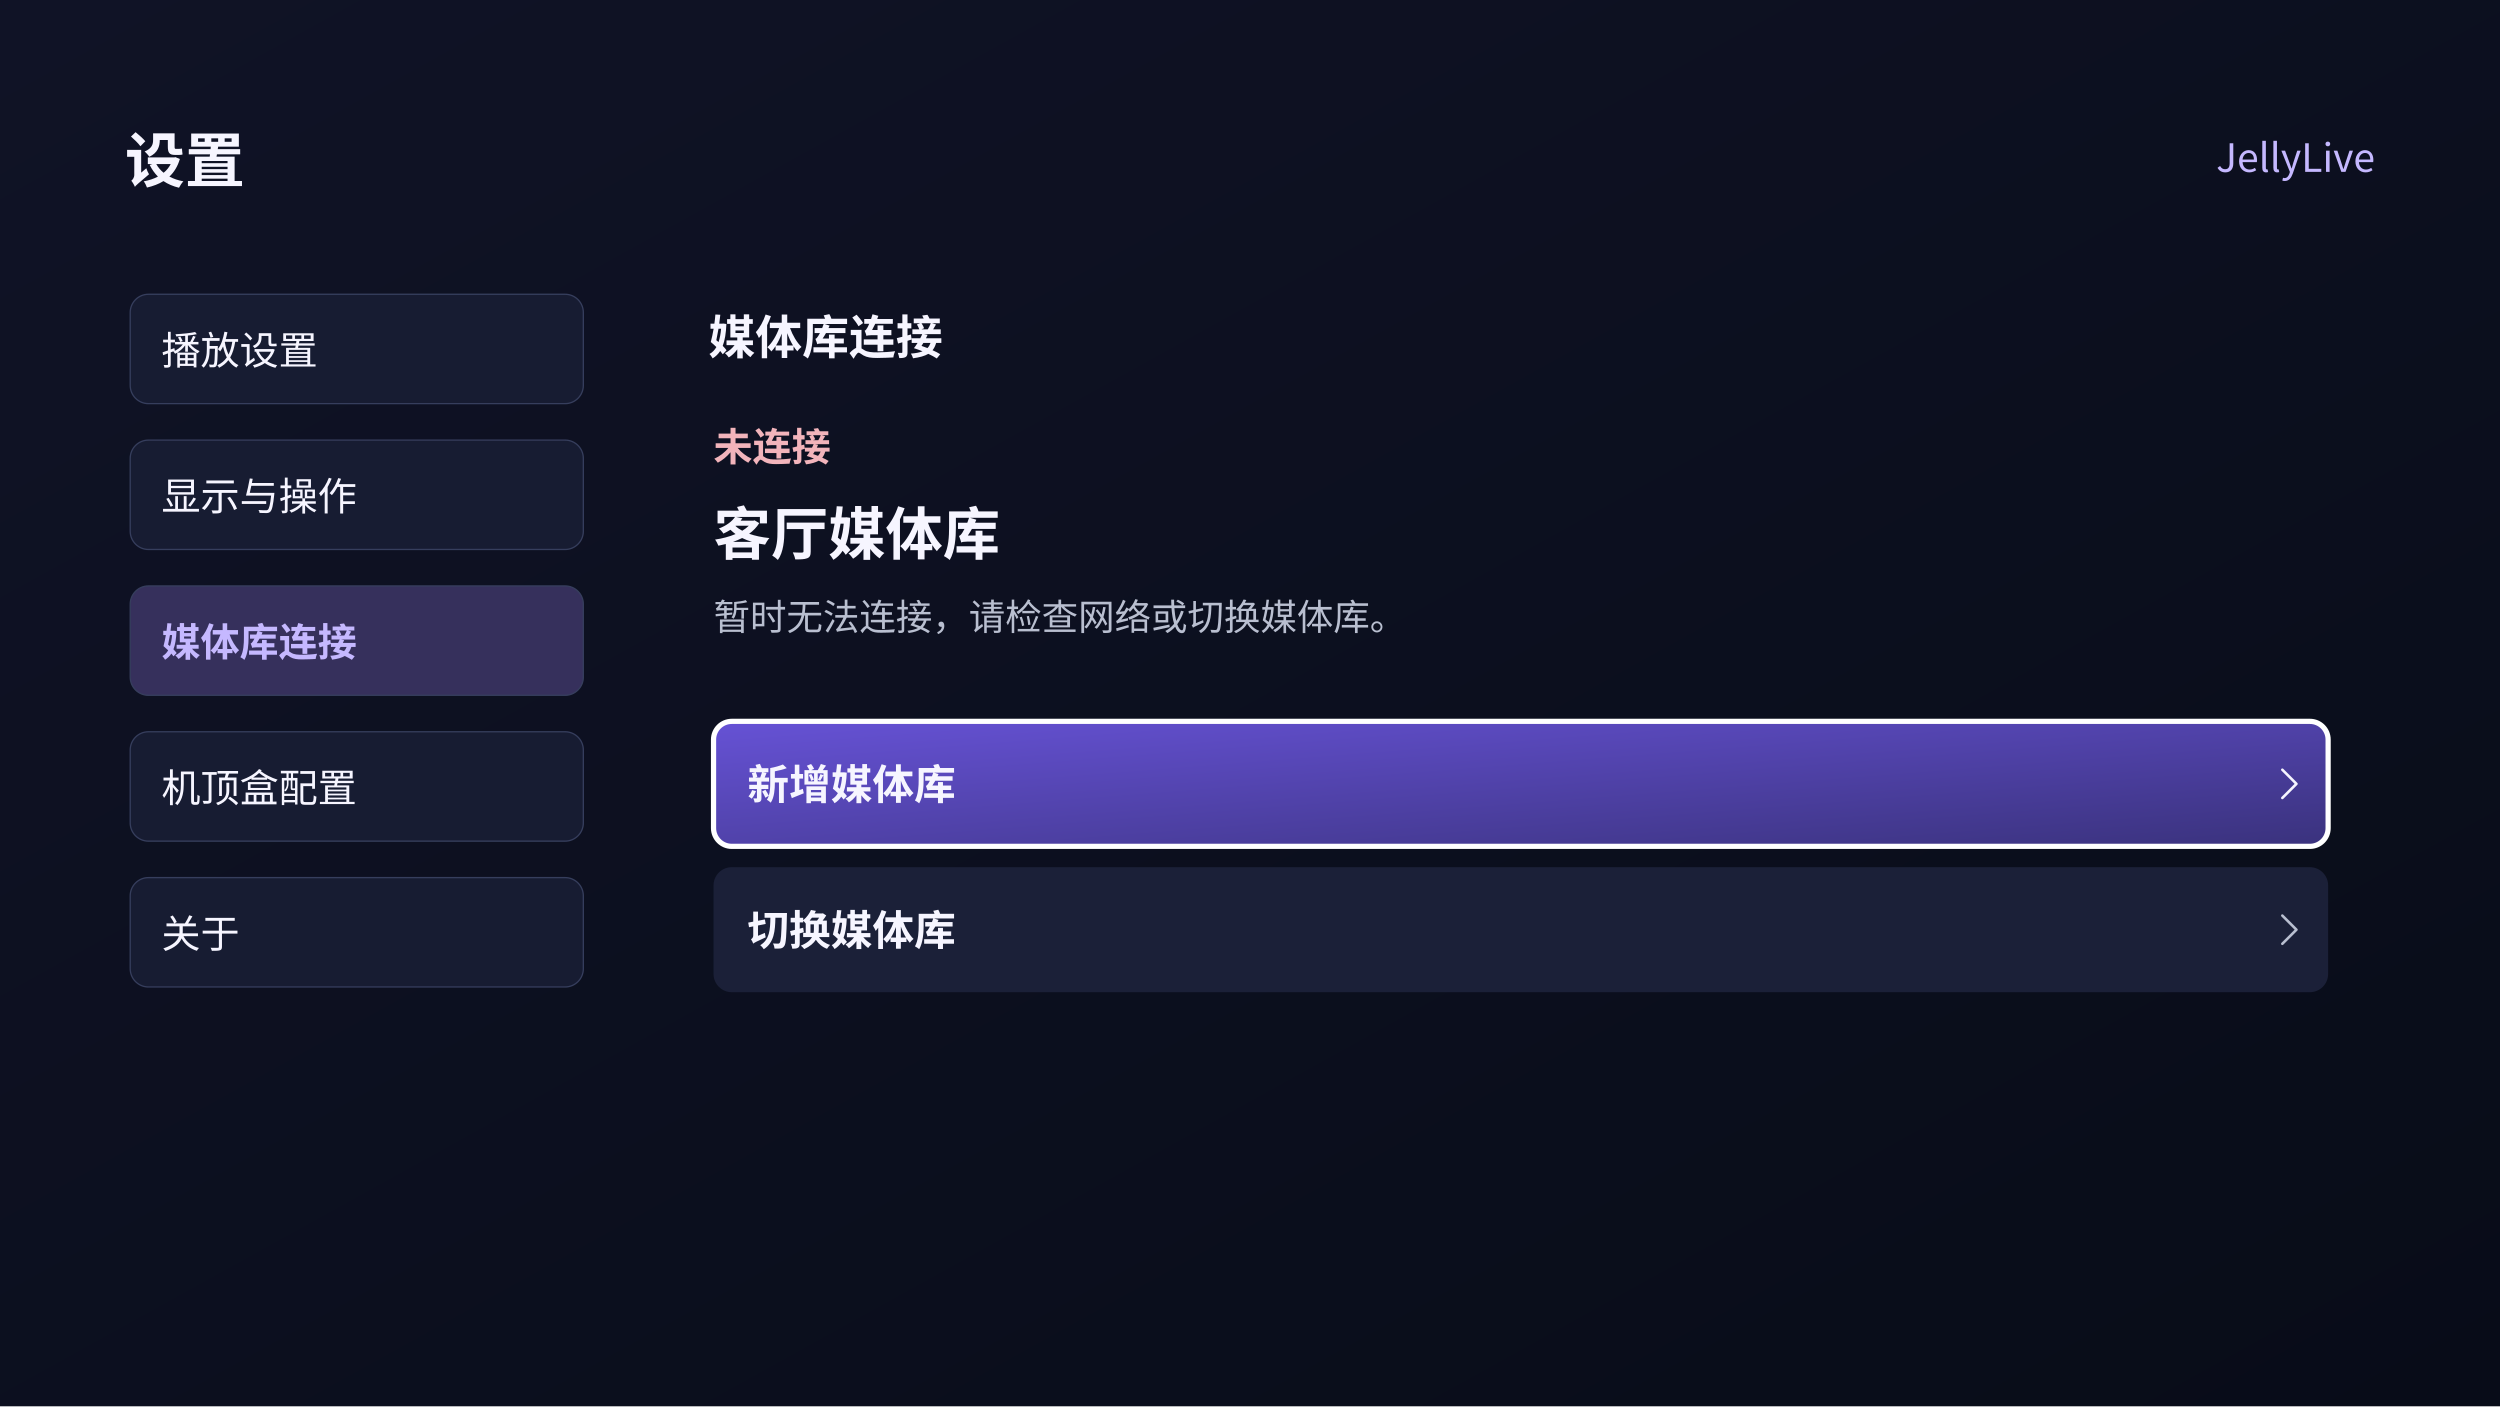
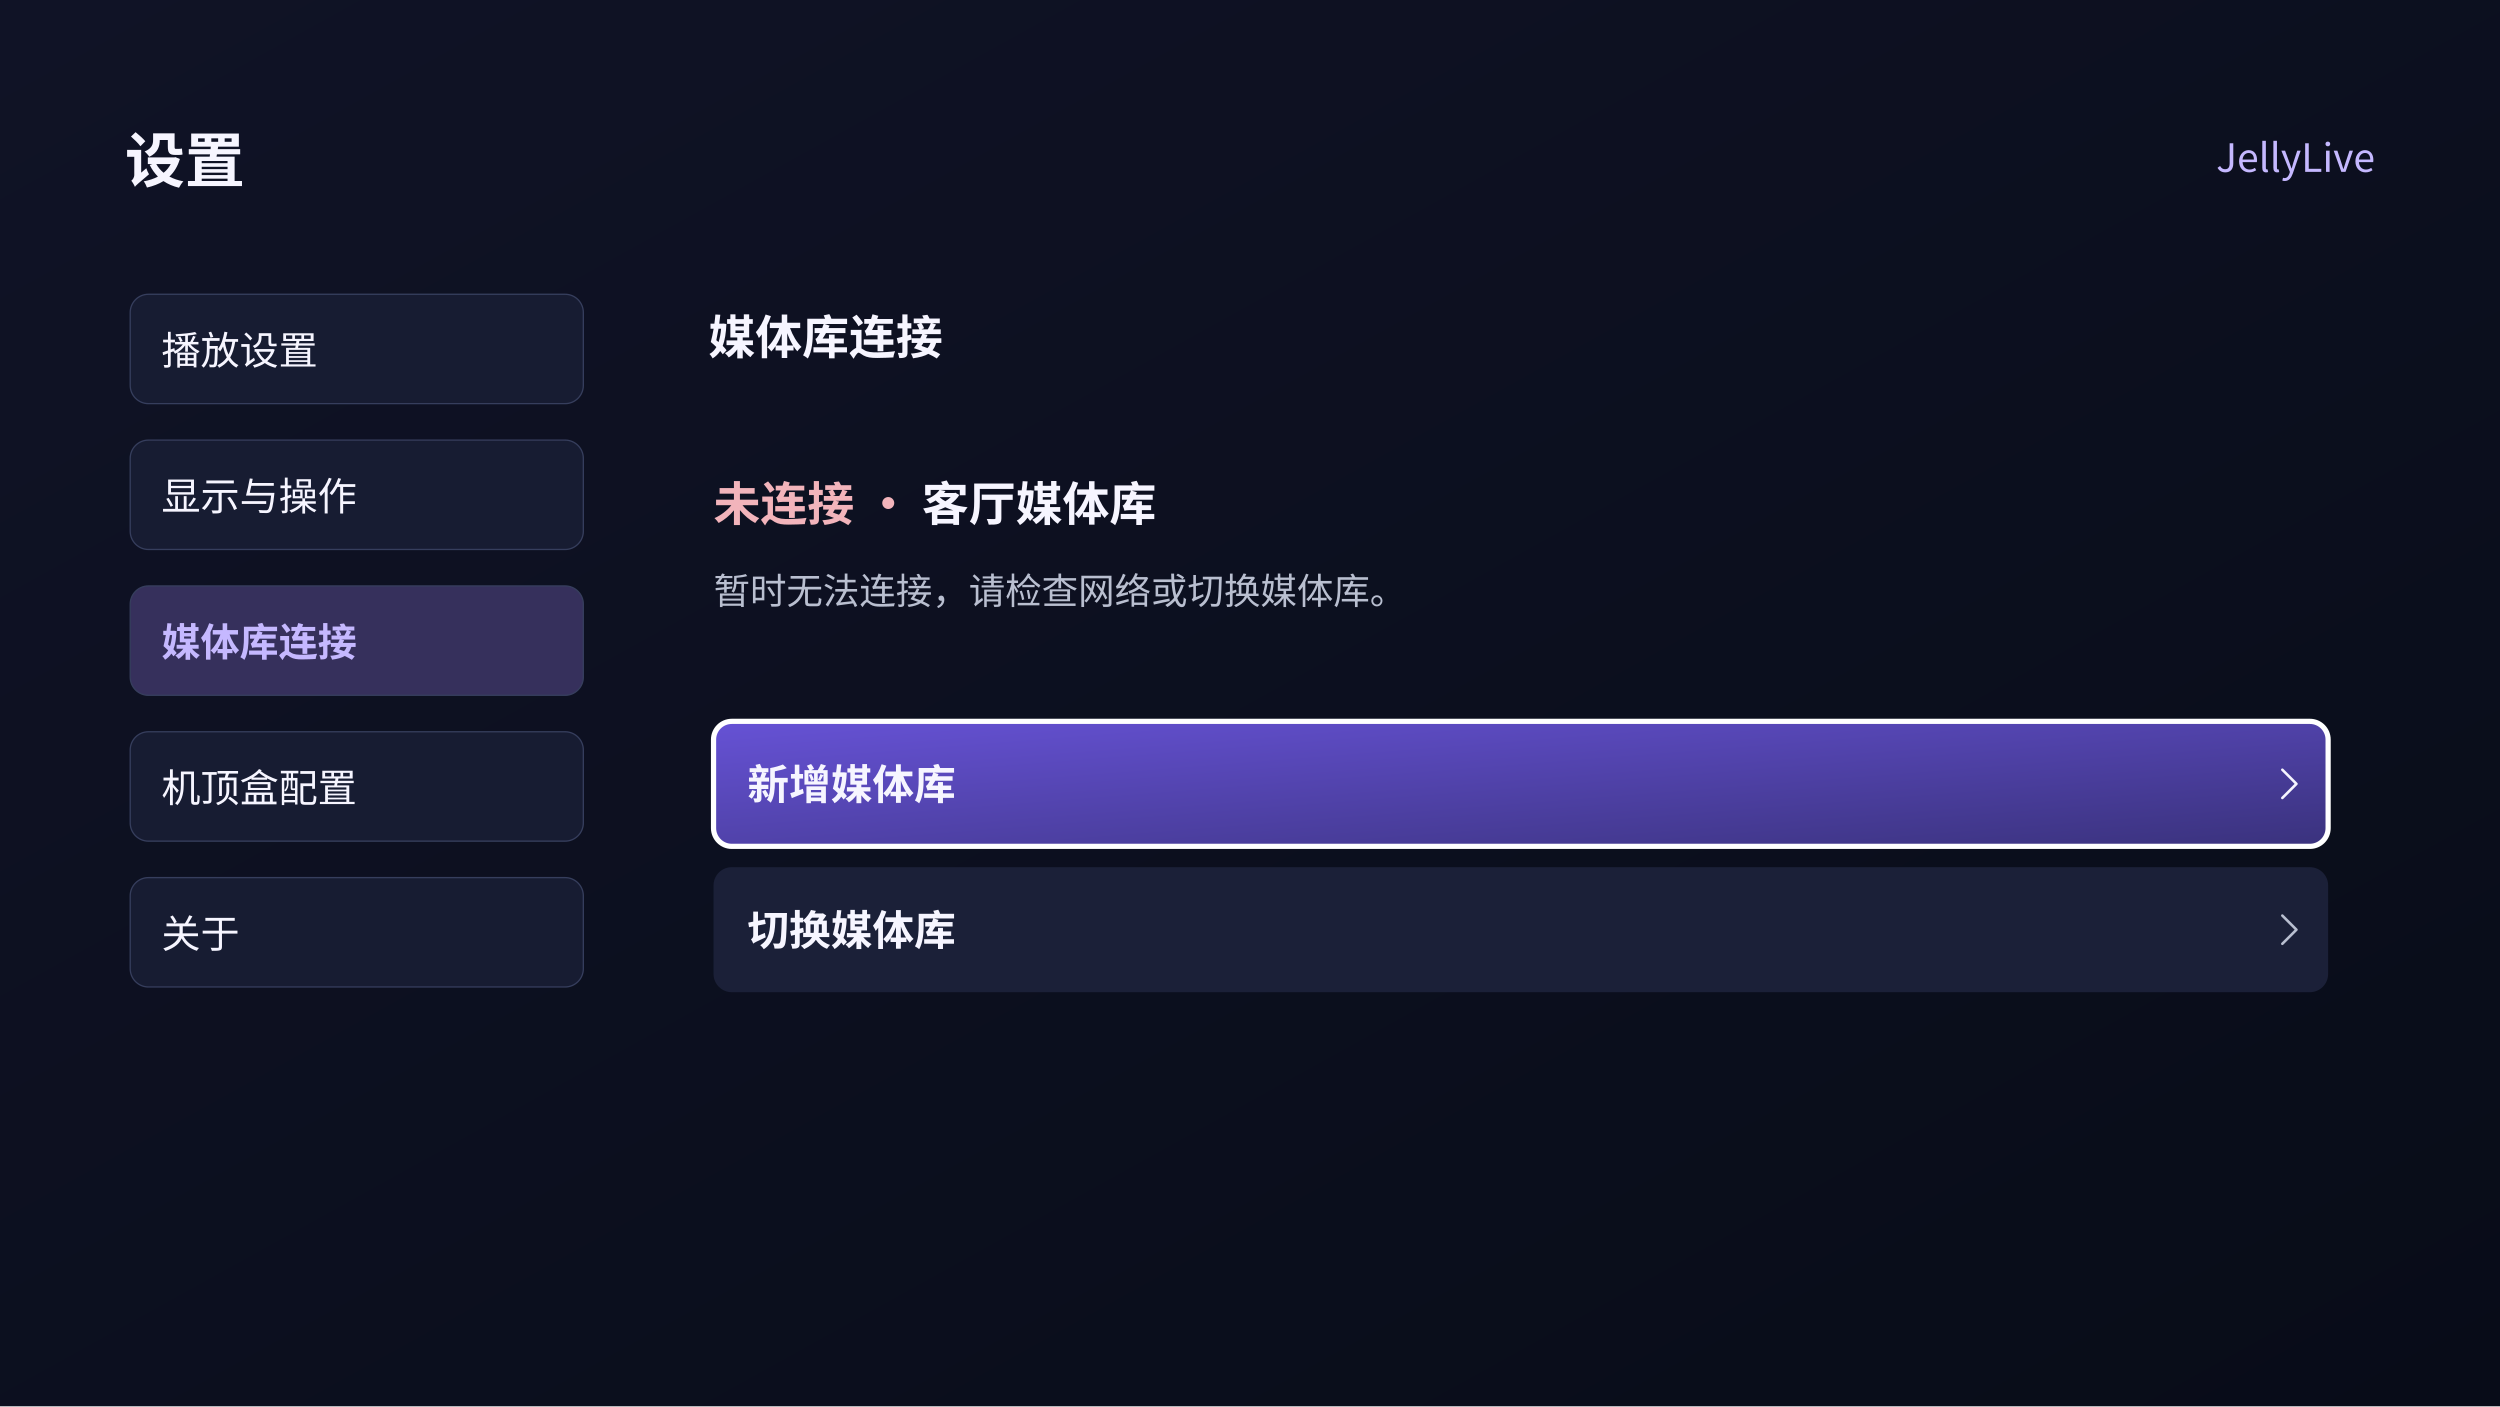
<svg xmlns="http://www.w3.org/2000/svg" width="1920" height="1080" viewBox="0 0 1920 1080" role="img" aria-labelledby="title desc">
  <defs>
    <linearGradient id="bg" x2="1" y2="1">
      <stop stop-color="#101326" />
      <stop offset="1" stop-color="#080c18" />
    </linearGradient>
    <linearGradient id="purple" x2="1" y2="1">
      <stop stop-color="#6652d5" />
      <stop offset="1" stop-color="#3a327d" />
    </linearGradient>
  </defs>
  <g font-family="Noto Sans CJK SC, Microsoft YaHei, sans-serif">
    <rect width="1920" height="1080" fill="url(#bg)" />
    <text x="96" y="140" fill="#f6f5ff" font-size="46" font-weight="650">设置</text>
    <text x="1824" y="132" fill="#c5b8ff" font-size="30" font-weight="500" text-anchor="end">JellyLive</text>
    <rect x="100" y="226" width="348" height="84" rx="14" fill="#171c32" stroke="#363e5d" stroke-width="1" />
    <text x="124" y="280" fill="#f6f5ff" font-size="30" font-weight="500">播放设置</text>
    <rect x="100" y="338" width="348" height="84" rx="14" fill="#171c32" stroke="#363e5d" stroke-width="1" />
    <text x="124" y="392" fill="#f6f5ff" font-size="30" font-weight="500">显示与操作</text>
    <rect x="100" y="450" width="348" height="84" rx="14" fill="#36305c" stroke="#363e5d" stroke-width="1" />
    <text x="124" y="504" fill="#c5b8ff" font-size="30" font-weight="650">媒体库连接</text>
    <rect x="100" y="562" width="348" height="84" rx="14" fill="#171c32" stroke="#363e5d" stroke-width="1" />
    <text x="124" y="616" fill="#f6f5ff" font-size="30" font-weight="500">机顶盒配置</text>
    <rect x="100" y="674" width="348" height="84" rx="14" fill="#171c32" stroke="#363e5d" stroke-width="1" />
    <text x="124" y="728" fill="#f6f5ff" font-size="30" font-weight="500">关于</text>
    <text x="544" y="272" fill="#f6f5ff" font-size="36" font-weight="650">媒体库连接</text>
-     <text x="548" y="354" fill="#f2b4bb" font-size="30" font-weight="600">未连接</text>
-     <text x="548" y="426" fill="#f6f5ff" font-size="44" font-weight="650">客厅媒体库</text>
-     <text x="548" y="484" fill="#b9bfd0" font-size="28" font-weight="400">暂时无法连接，请检查网络或切换媒体库。</text>
+     <text x="548" y="400" fill="#f2b4bb" font-size="36" font-weight="600">未连接 · </text>
+     <text x="708" y="400" fill="#f6f5ff" font-size="36" font-weight="650">客厅媒体库</text>
+     <text x="548" y="464" fill="#b9bfd0" font-size="28" font-weight="400">暂时无法连接，请检查网络或切换媒体库。</text>
    <g data-role="settings-row" data-title="新增媒体库" data-kind="choice" data-disabled="false">
      <rect x="548" y="554" width="1240" height="96" rx="14" fill="url(#purple)" stroke="#fff" stroke-width="4" />
      <text x="574" y="614.0" fill="#f6f5ff" font-size="32" font-weight="600">新增媒体库</text>
      <text x="1722" y="614.0" fill="#f6f5ff" font-size="28" font-weight="400" text-anchor="end" />
      <g transform="translate(1742 587.0) scale(0.8333333)">
        <path d="M13 5 L26 18 L13 31" fill="none" stroke="#f6f5ff" stroke-width="2.4" stroke-linecap="round" stroke-linejoin="round" />
      </g>
    </g>
    <g data-role="settings-row" data-title="切换媒体库" data-kind="choice" data-disabled="false">
      <rect x="548" y="666" width="1240" height="96" rx="14" fill="#1b2038" stroke="none" stroke-width="0" />
      <text x="574" y="726.0" fill="#f6f5ff" font-size="32" font-weight="600">切换媒体库</text>
      <text x="1722" y="726.0" fill="#c5b8ff" font-size="28" font-weight="400" text-anchor="end" />
      <g transform="translate(1742 699.0) scale(0.8333333)">
        <path d="M13 5 L26 18 L13 31" fill="none" stroke="#b9bfd0" stroke-width="2.4" stroke-linecap="round" stroke-linejoin="round" />
      </g>
    </g>
  </g>
</svg>
